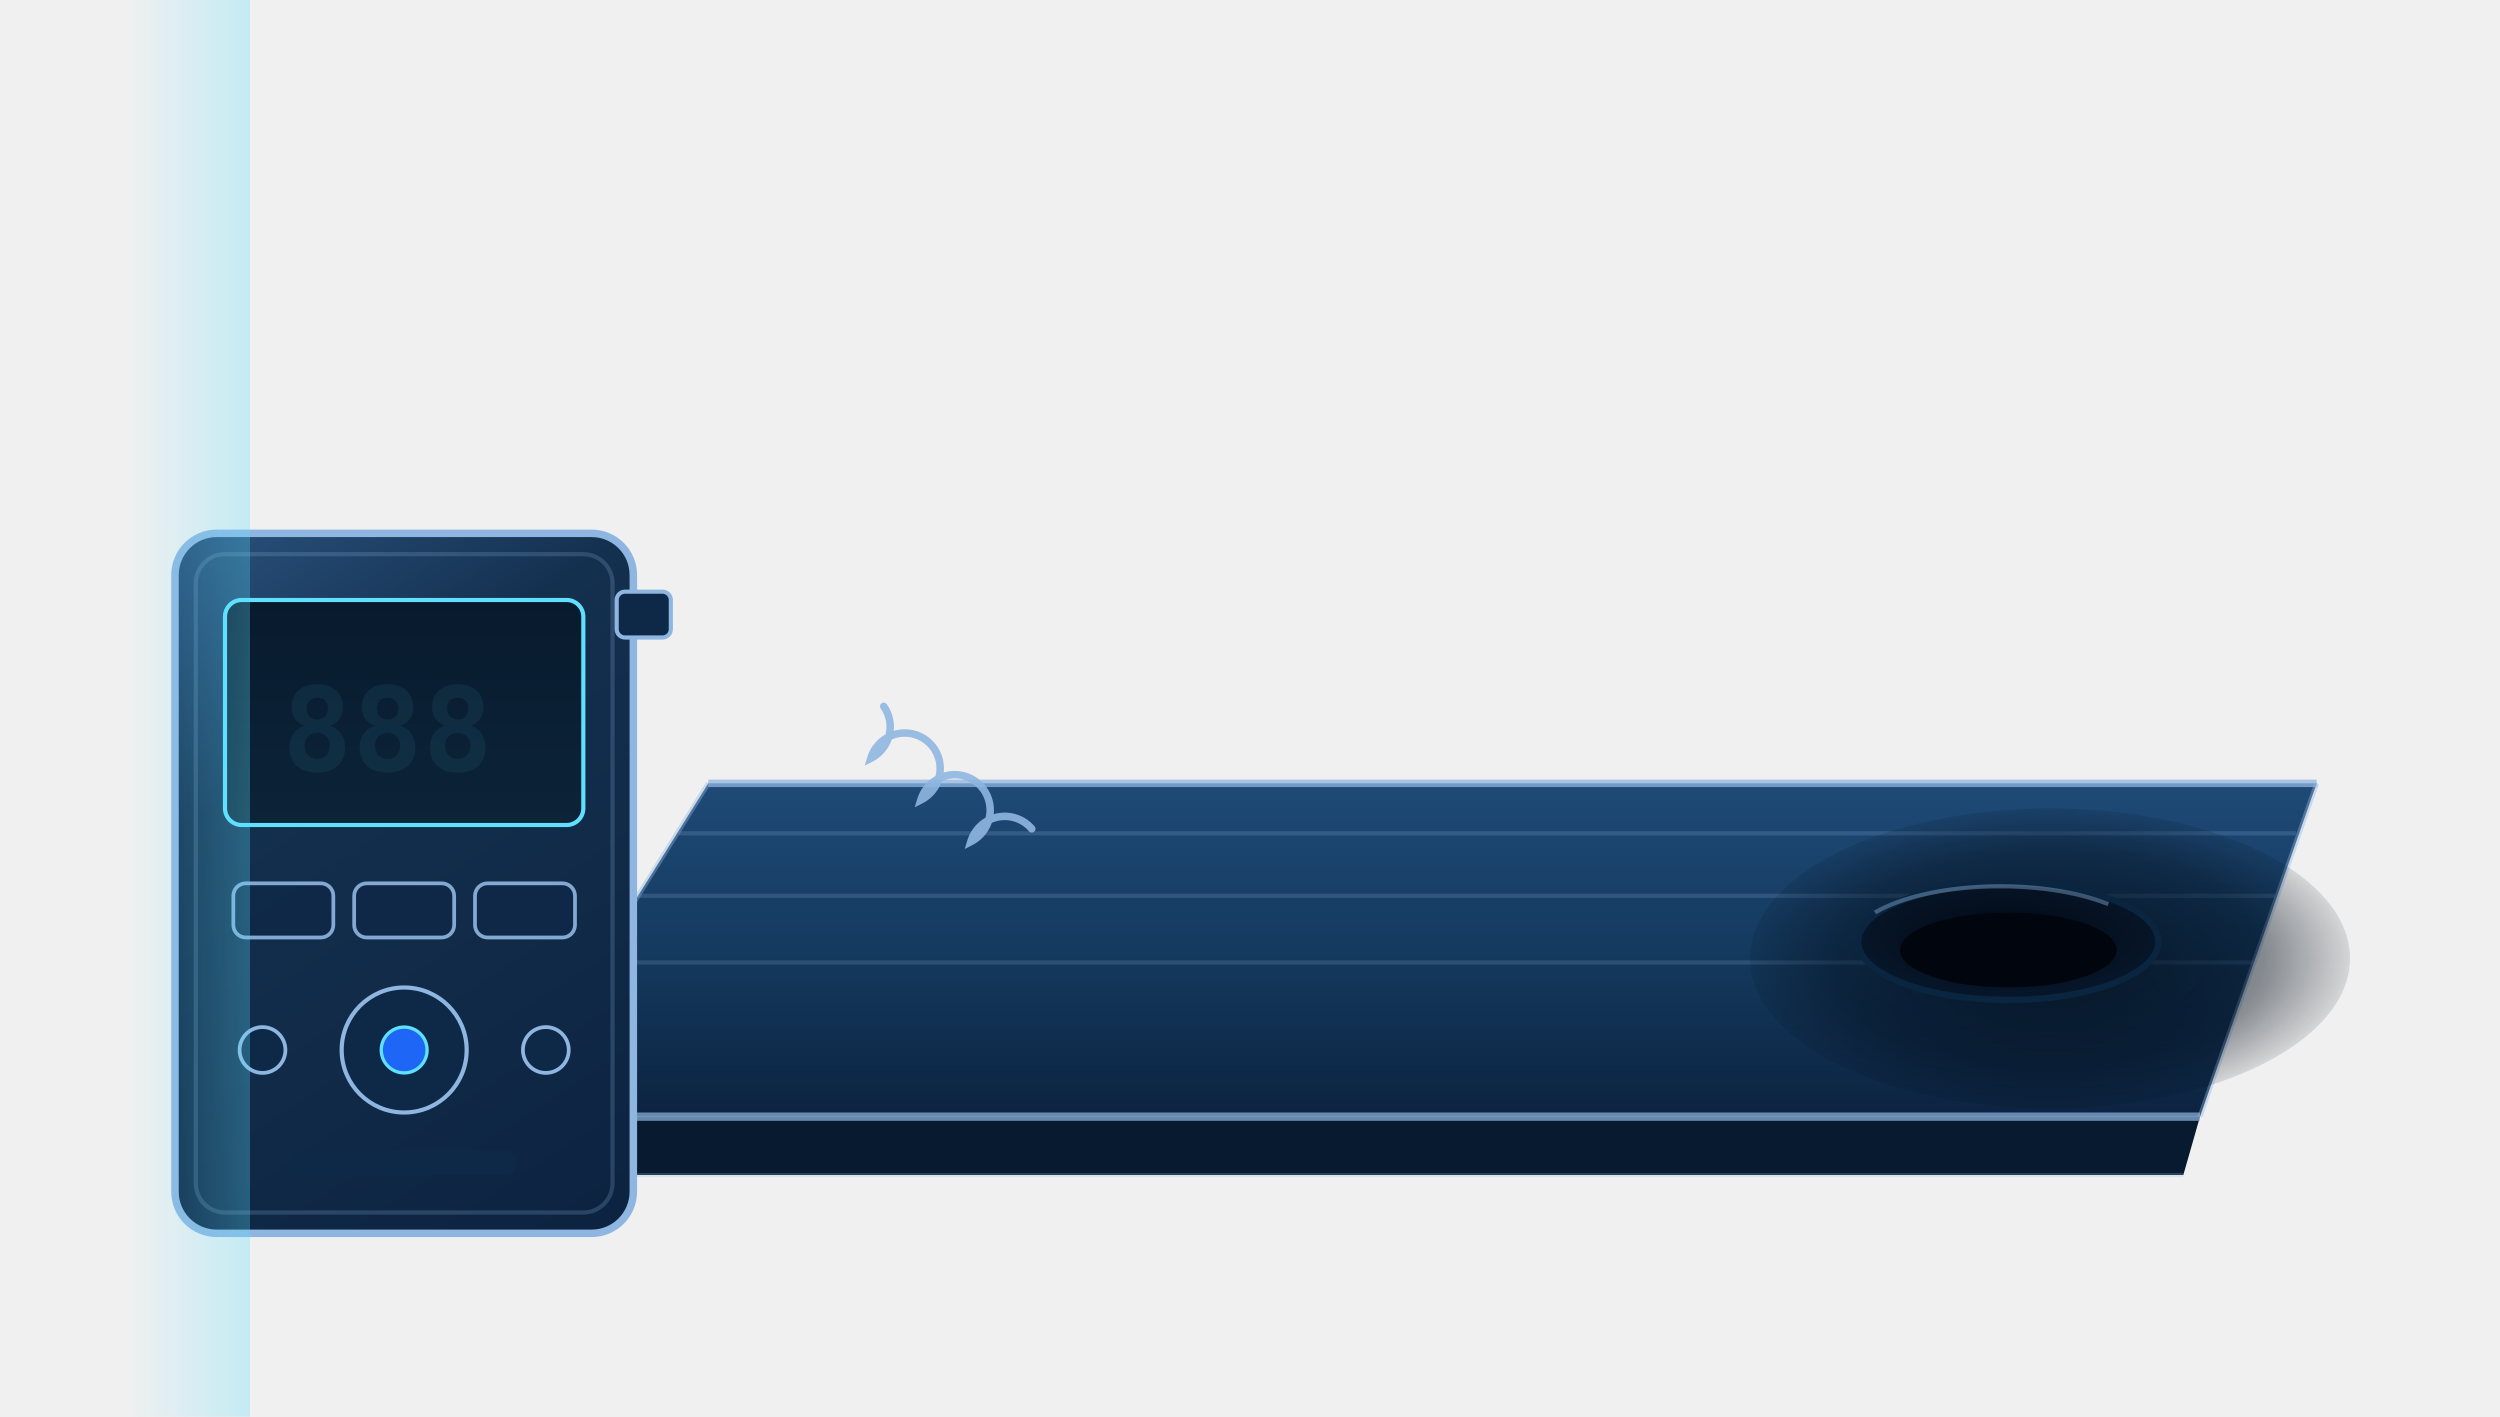
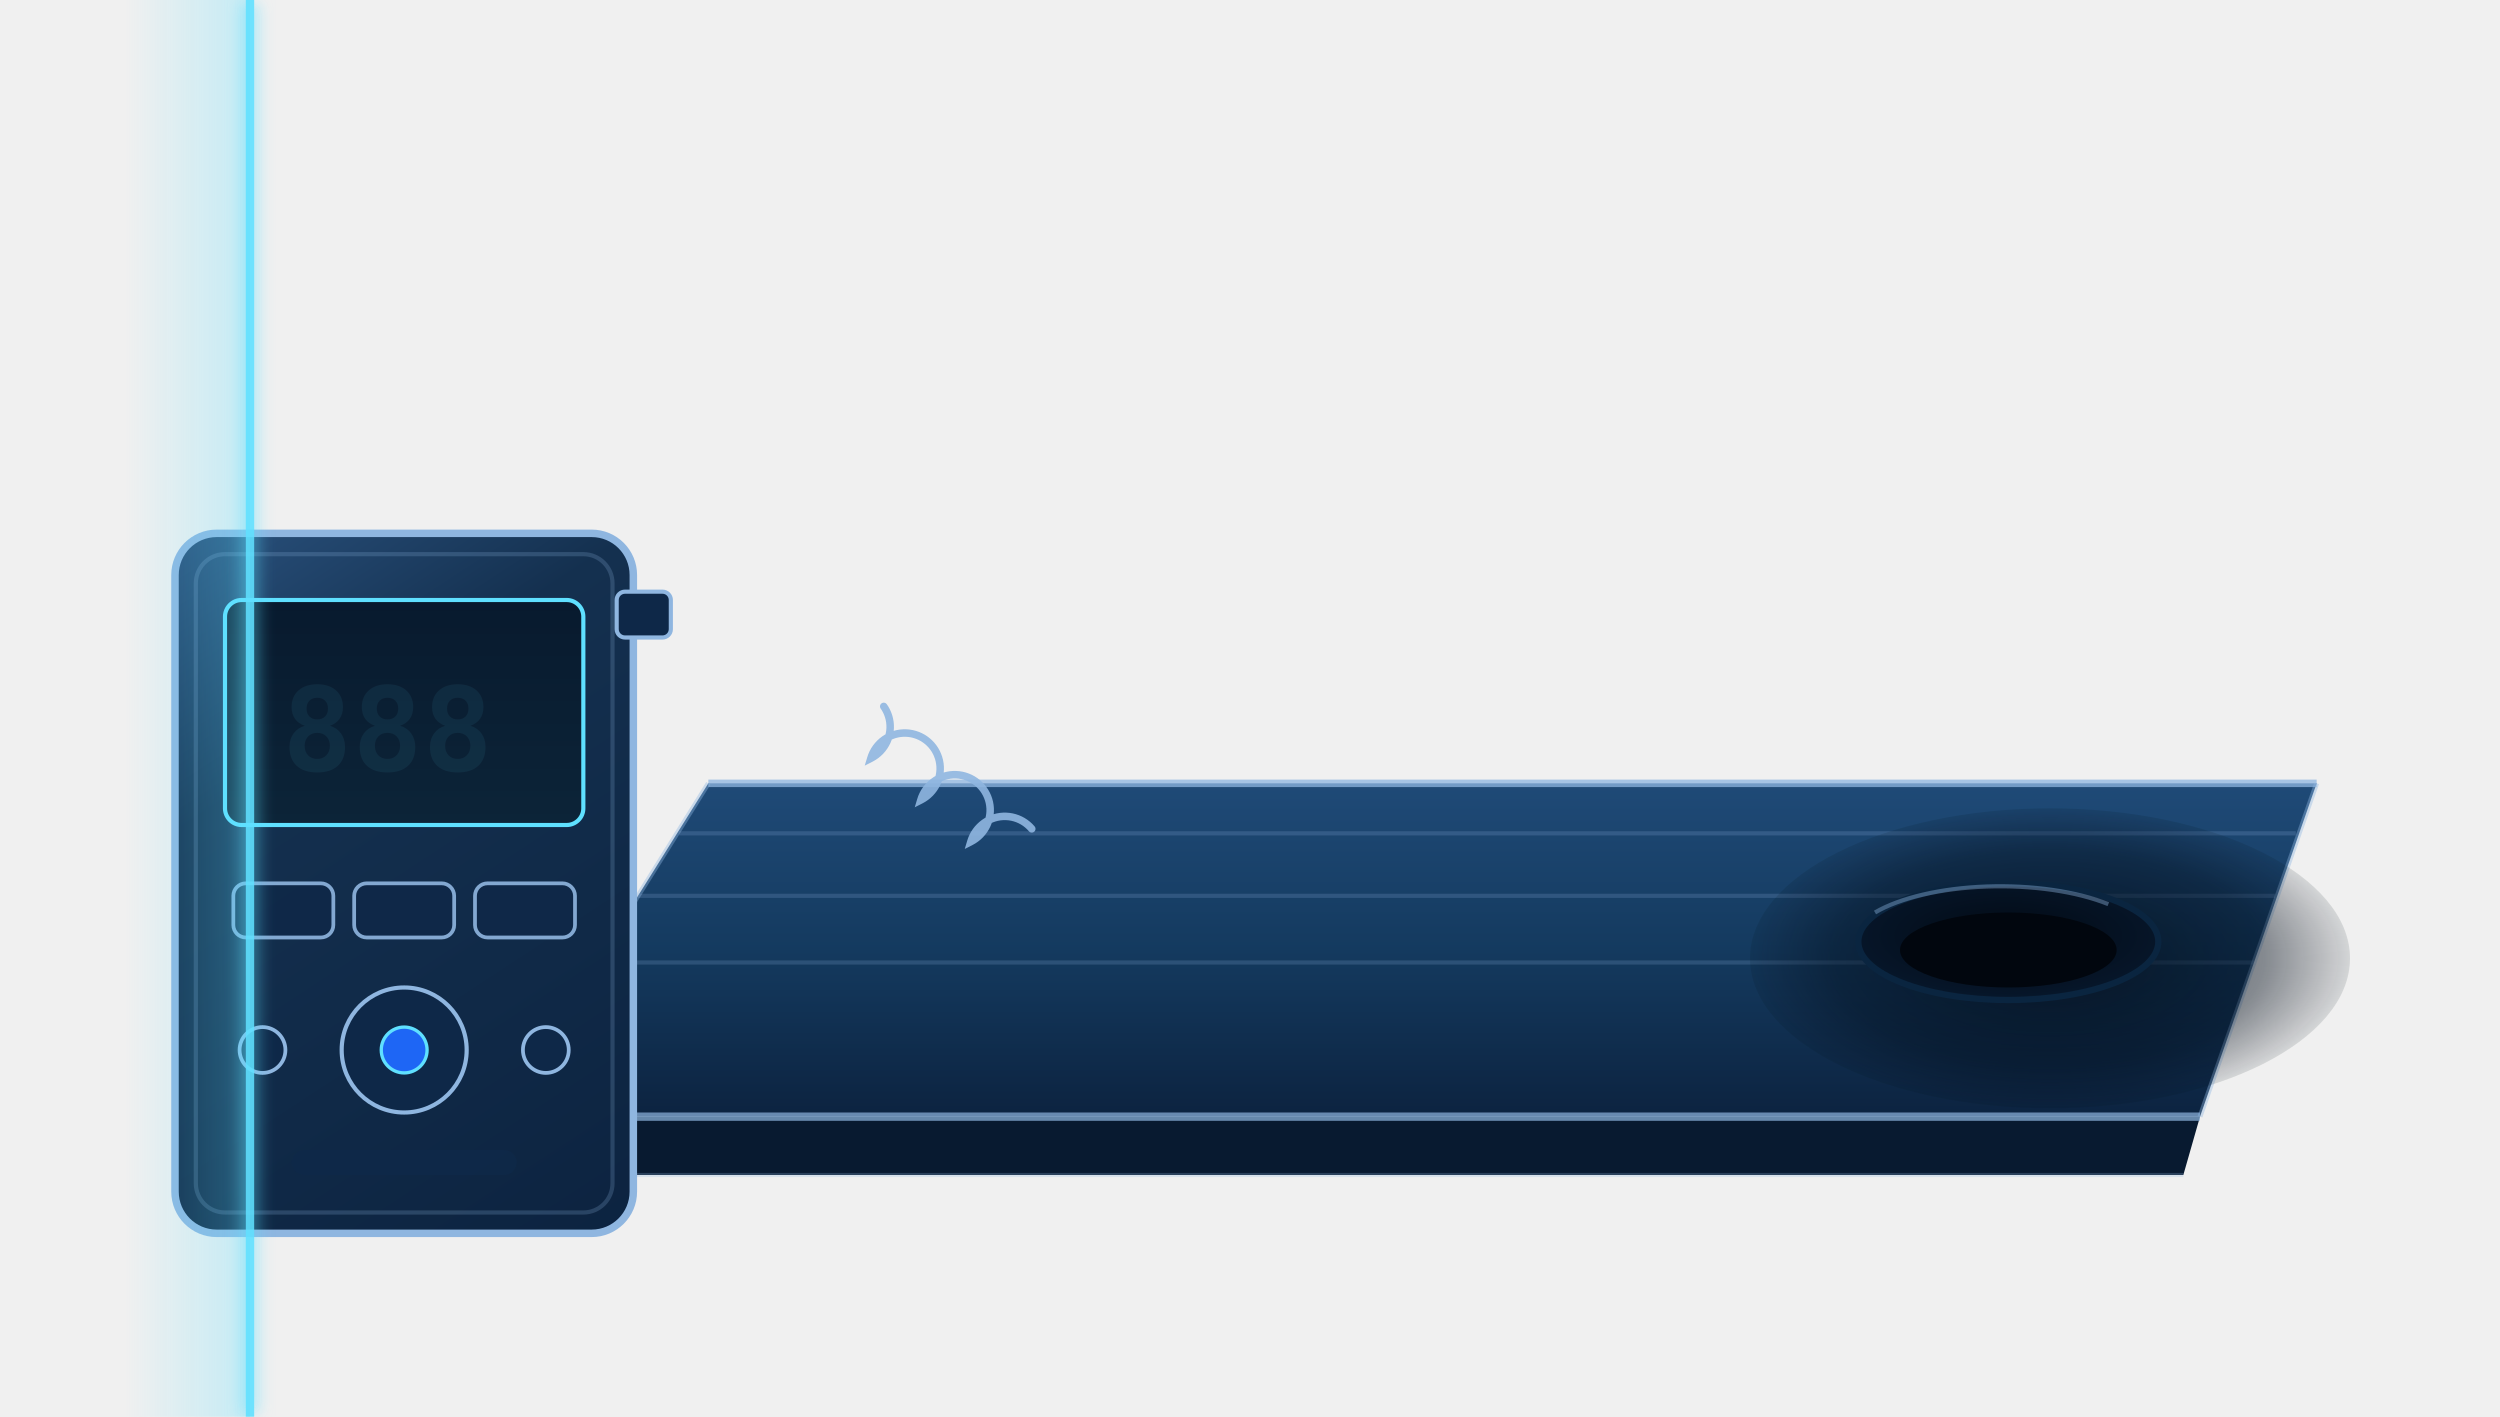
<svg xmlns="http://www.w3.org/2000/svg" viewBox="0 0 600 340" width="100%" height="100%" font-family="JetBrains Mono, monospace">
  <defs>
-     <filter id="lmglowC" x="-60%" y="-60%" width="220%" height="220%">
+     <filter id="lmglowC" filterUnits="userSpaceOnUse" x="-58" y="-58" width="116" height="456">
      <feGaussianBlur in="SourceGraphic" stdDeviation="2.2" result="b" />
      <feMerge>
        <feMergeNode in="b" />
        <feMergeNode in="SourceGraphic" />
      </feMerge>
    </filter>
-     <filter id="lmglowR" x="-80%" y="-80%" width="260%" height="260%">
+     <filter id="lmglowR" filterUnits="userSpaceOnUse" x="-52" y="-70" width="631" height="378">
      <feGaussianBlur in="SourceGraphic" stdDeviation="1.8" result="b" />
      <feMerge>
        <feMergeNode in="b" />
        <feMergeNode in="SourceGraphic" />
      </feMerge>
    </filter>
    <linearGradient id="lmsteelBody" x1="42" y1="128" x2="152" y2="296" gradientUnits="userSpaceOnUse">
      <stop offset="0" stop-color="#2a527e" />
      <stop offset=".3" stop-color="#14304f" />
      <stop offset="1" stop-color="#0c2340" />
    </linearGradient>
    <linearGradient id="lmsteelTop" x1="0" y1="188" x2="0" y2="268" gradientUnits="userSpaceOnUse">
      <stop offset="0" stop-color="#1f4a77" />
      <stop offset=".5" stop-color="#143a5f" />
      <stop offset="1" stop-color="#0c2340" />
    </linearGradient>
    <linearGradient id="lmlcdG" x1="0" y1="144" x2="0" y2="198" gradientUnits="userSpaceOnUse">
      <stop offset="0" stop-color="#081a2e" />
      <stop offset="1" stop-color="#0c2438" />
    </linearGradient>
    <radialGradient id="lmdomeG" cx=".42" cy=".28" r=".95">
      <stop offset="0" stop-color="#f7fbff" />
      <stop offset=".55" stop-color="#c5dcf1" />
      <stop offset="1" stop-color="#8fb0d4" />
    </radialGradient>
    <radialGradient id="lmboreGr" cx=".5" cy=".45" r=".7">
      <stop offset="0" stop-color="#020a14" />
      <stop offset=".7" stop-color="#061528" />
      <stop offset="1" stop-color="#0a2138" />
    </radialGradient>
    <radialGradient id="lmvignG" cx=".5" cy=".5" r=".55">
      <stop offset="0" stop-color="#020a14" stop-opacity=".75" />
      <stop offset=".65" stop-color="#030d1a" stop-opacity=".45" />
      <stop offset="1" stop-color="#030d1a" stop-opacity="0" />
    </radialGradient>
    <linearGradient id="lmbeamG" x1="209" y1="77" x2="300" y2="233" gradientUnits="userSpaceOnUse">
      <stop offset="0" stop-color="#bfeaff" stop-opacity=".30" />
      <stop offset=".6" stop-color="#7fd8ff" stop-opacity=".12" />
      <stop offset="1" stop-color="#5fe0ff" stop-opacity=".04" />
    </linearGradient>
    <radialGradient id="lmfootG" cx=".5" cy=".5" r=".5">
      <stop offset="0" stop-color="#dffaff" stop-opacity=".40" />
      <stop offset=".55" stop-color="#9fe6ff" stop-opacity=".16" />
      <stop offset="1" stop-color="#9fe6ff" stop-opacity="0" />
    </radialGradient>
    <linearGradient id="lmbeadG" x1="0" y1="247" x2="0" y2="259" gradientUnits="userSpaceOnUse">
      <stop offset="0" stop-color="#5b9bd4" />
      <stop offset=".45" stop-color="#3a74ab" />
      <stop offset="1" stop-color="#245688" />
    </linearGradient>
    <linearGradient id="lmbeadFade" x1="396" y1="0" x2="440" y2="0" gradientUnits="userSpaceOnUse">
      <stop offset="0" stop-color="#0a1d33" stop-opacity="0" />
      <stop offset="1" stop-color="#0a1d33" stop-opacity=".95" />
    </linearGradient>
    <linearGradient id="lmscanFade" x1="0" y1="0" x2="1" y2="0">
      <stop offset="0" stop-color="#5fe0ff" stop-opacity="0" />
      <stop offset="1" stop-color="#5fe0ff" stop-opacity=".3" />
    </linearGradient>
  </defs>
  <g id="lmPlate">
    <path d="M170 188 L556 188 L528 268 L120 268 Z" fill="url(#lmsteelTop)" />
    <path d="M120 268 L528 268 L524 282 L124 282 Z" fill="#081a30" />
    <g stroke="#8fb6e0" stroke-width="1" opacity=".2">
      <line x1="163" y1="200" x2="551" y2="200" />
      <line x1="153" y1="215" x2="546" y2="215" />
      <line x1="143" y1="231" x2="541" y2="231" />
    </g>
    <path d="M170 188 L556 188" stroke="#8fb6e0" stroke-width="1.8" opacity=".75" fill="none" />
    <path d="M170 188 L120 268 M556 188 L528 268" stroke="#8fb6e0" stroke-width="1.2" opacity=".4" fill="none" />
    <path d="M120 268 L528 268" stroke="#8fb6e0" stroke-width="2" opacity=".7" fill="none" />
    <path d="M124 282 L524 282" stroke="#8fb6e0" stroke-width="1" opacity=".25" fill="none" />
    <ellipse cx="492" cy="230" rx="72" ry="36" fill="url(#lmvignG)" />
    <ellipse cx="482" cy="226" rx="36" ry="14" fill="url(#lmboreGr)" stroke="#0a2540" stroke-width="1.5" />
    <ellipse cx="482" cy="228" rx="26" ry="9" fill="#01060e" />
    <path d="M450 219 A36 14 0 0 1 506 217" fill="none" stroke="#8fb6e0" stroke-width="1" opacity=".4" />
  </g>
  <g id="lmSurface" opacity="0">
    <rect x="136" y="240" width="300" height="7" fill="#2b86ff" opacity=".14" />
    <rect x="136" y="259" width="300" height="7" fill="#2b86ff" opacity=".14" />
    <path d="M136 247 L436 247 L436 259 L136 259 Z" fill="url(#lmbeadG)" />
    <g fill="none" stroke="#bfe2ff" stroke-width="1" opacity=".35">
      <path d="M150 248 q9 5 0 10" />
      <path d="M168 248 q9 5 0 10" />
      <path d="M186 248 q9 5 0 10" />
      <path d="M204 248 q9 5 0 10" />
      <path d="M222 248 q9 5 0 10" />
      <path d="M240 248 q9 5 0 10" />
      <path d="M258 248 q9 5 0 10" />
      <path d="M276 248 q9 5 0 10" />
      <path d="M294 248 q9 5 0 10" />
      <path d="M312 248 q9 5 0 10" />
      <path d="M330 248 q9 5 0 10" />
      <path d="M348 248 q9 5 0 10" />
      <path d="M366 248 q9 5 0 10" />
      <path d="M384 248 q9 5 0 10" />
      <path d="M402 248 q9 5 0 10" />
      <path d="M420 248 q9 5 0 10" />
    </g>
    <path d="M136 247 q40 -2 80 0 t80 0 t80 0 t60 0" fill="none" stroke="#bfe2ff" stroke-width="1.3" opacity=".85" />
    <path d="M136 259 q40 2 80 0 t80 0 t80 0 t60 0" fill="none" stroke="#9fc4e8" stroke-width="1.1" opacity=".5" />
    <path d="M136 250.5 H436" stroke="#7fd8ff" stroke-width="1" opacity=".25" filter="url(#lmglowR)" />
    <rect x="396" y="238" width="44" height="30" fill="url(#lmbeadFade)" />
  </g>
  <g id="lmBody">
    <rect x="42" y="128" width="110" height="168" rx="10" fill="url(#lmsteelBody)" stroke="#8fb6e0" stroke-width="1.8" />
    <rect x="47" y="133" width="100" height="158" rx="7" fill="none" stroke="#8fb6e0" stroke-width="1" opacity=".22" />
    <rect x="148" y="142" width="13" height="11" rx="2" fill="#0e2848" stroke="#8fb6e0" stroke-width="1" />
    <rect x="54" y="144" width="86" height="54" rx="4" fill="url(#lmlcdG)" stroke="#5fe0ff" stroke-width="1" opacity="1" />
    <text x="93" y="185" text-anchor="middle" font-size="28" font-weight="700" fill="#5fe0ff" opacity=".07">888</text>
    <g fill="#0e2848" stroke="#8fb6e0" stroke-width=".9" opacity=".9">
      <rect x="56" y="212" width="24" height="13" rx="3" />
      <rect x="85" y="212" width="24" height="13" rx="3" />
      <rect x="114" y="212" width="24" height="13" rx="3" />
    </g>
    <circle cx="97" cy="252" r="15" fill="#0e2848" stroke="#8fb6e0" stroke-width="1" />
    <circle cx="97" cy="252" r="5.5" fill="#1E66F5" stroke="#5fe0ff" stroke-width=".8" />
    <circle cx="63" cy="252" r="5.5" fill="#0e2848" stroke="#8fb6e0" stroke-width=".9" />
    <circle cx="131" cy="252" r="5.5" fill="#0e2848" stroke="#8fb6e0" stroke-width=".9" />
    <rect x="70" y="276" width="54" height="6" rx="3" fill="#0e2848" opacity=".8" />
  </g>
  <g id="lmReadout" opacity="0">
    <text x="93" y="185" text-anchor="middle" font-size="28" font-weight="700" fill="#aef3ff" filter="url(#lmglowR)">500</text>
    <text x="134" y="193" text-anchor="end" font-size="11" fill="#9fe6ff">lx</text>
  </g>
  <path id="lmCord" d="M161 147 q8 -1 12 5 a8.5 8.5 0 1 1 12 10 a8.5 8.5 0 1 1 12 10 a8.5 8.5 0 1 1 12 10 a8.5 8.5 0 1 1 12 10 a8.5 8.5 0 1 1 12 10 a8.5 8.5 0 1 1 12 10 a8.5 8.5 0 1 1 12 10 q9 5 14 7" fill="none" stroke="#8fb6e0" stroke-width="1.8" stroke-linecap="round" opacity=".9" pathLength="100" stroke-dasharray="100" stroke-dashoffset="100" />
  <g id="lmDome" opacity="0">
    <ellipse cx="302" cy="237" rx="30" ry="8" fill="#03101f" opacity=".55" />
    <path d="M273 230 L273 236 A27 9 0 0 0 327 236 L327 230" fill="#0e2848" stroke="#8fb6e0" stroke-width="1.2" />
    <ellipse cx="300" cy="230" rx="27" ry="9" fill="#1b3e66" stroke="#8fb6e0" stroke-width="1.3" />
    <rect x="265" y="226" width="9" height="7" rx="1.5" fill="#0e2848" stroke="#8fb6e0" stroke-width=".8" />
    <path d="M280 229 A20 15 0 0 1 320 229 Z" fill="url(#lmdomeG)" stroke="#d8ebfc" stroke-width="1.2" />
    <ellipse cx="300" cy="229" rx="20" ry="6.5" fill="#eaf4ff" opacity=".22" />
    <ellipse cx="293" cy="219" rx="6" ry="3.6" fill="#ffffff" opacity=".5" transform="rotate(-18 293 219)" />
  </g>
  <g id="lmLamp" opacity="0">
    <path d="M198 83 L242 233 A58 16 0 0 0 358 233 L220 70 Z" fill="url(#lmbeamG)" />
    <ellipse cx="300" cy="233" rx="58" ry="16" fill="url(#lmfootG)" />
    <ellipse cx="300" cy="233" rx="30" ry="9" fill="#dffaff" opacity=".18" />
    <g transform="translate(205 70) rotate(60)">
      <rect x="-52" y="-8.5" width="44" height="17" rx="4" fill="url(#lmsteelBody)" stroke="#8fb6e0" stroke-width="1.5" />
      <g stroke="#8fb6e0" stroke-width="1" opacity=".4">
        <line x1="-44" y1="-8" x2="-44" y2="8" />
        <line x1="-37" y1="-8" x2="-37" y2="8" />
        <line x1="-30" y1="-8" x2="-30" y2="8" />
        <line x1="-23" y1="-8" x2="-23" y2="8" />
      </g>
      <rect x="-9" y="-10" width="6" height="20" rx="2" fill="#14304f" stroke="#8fb6e0" stroke-width="1.2" />
      <path d="M-3 -11 L8 -15 L8 15 L-3 11 Z" fill="#14304f" stroke="#8fb6e0" stroke-width="1.5" />
      <ellipse cx="8" cy="0" rx="2.4" ry="13" fill="#bfeaff" opacity=".95" filter="url(#lmglowR)" />
    </g>
  </g>
  <g id="lmDist" opacity="0">
    <path d="M209 77 L234 63 M300 222 L325 210" stroke="#9fe6ff" stroke-width="1" stroke-dasharray="2 3" opacity=".4" fill="none" />
    <path d="M238 60 L329 212" stroke="#9fe6ff" stroke-width="1.2" stroke-dasharray="5 4" opacity=".85" fill="none" />
    <path d="M232 64 L244 56 M323 216 L335 208" stroke="#9fe6ff" stroke-width="1.4" opacity=".85" fill="none" />
    <text x="296" y="136" font-size="11" fill="#9fe6ff">WORKING DISTANCE</text>
  </g>
  <g id="lmDarkSpot" opacity="0">
    <ellipse cx="482" cy="226" rx="40" ry="19" fill="#ffc24b" opacity=".05" />
    <g stroke="#ffc24b" stroke-width=".9" opacity=".3">
      <line x1="452" y1="236" x2="470" y2="210" />
      <line x1="468" y1="241" x2="490" y2="209" />
      <line x1="486" y1="241" x2="506" y2="212" />
      <line x1="502" y1="237" x2="516" y2="216" />
    </g>
    <ellipse cx="482" cy="226" rx="40" ry="19" fill="none" stroke="#ffc24b" stroke-width="1.6" stroke-dasharray="6 4" filter="url(#lmglowR)" />
    <path d="M482 176 L482 203" stroke="#ffc24b" stroke-width="1" opacity=".5" fill="none" />
    <text x="482" y="170" text-anchor="middle" font-size="11" fill="#ffc24b">DARKEST SPOT</text>
  </g>
  <circle id="lmPing" cx="300" cy="222" r="6" fill="none" stroke="#5fe0ff" stroke-width="2" opacity="0" filter="url(#lmglowR)" />
  <circle id="lmPingLcd" cx="97" cy="171" r="6" fill="none" stroke="#5fe0ff" stroke-width="2" opacity="0" filter="url(#lmglowR)" />
  <g id="lmscanG" transform="translate(60,0)">
    <rect x="-30" y="0" width="30" height="340" fill="url(#lmscanFade)" />
    <line x1="0" y1="0" x2="0" y2="340" stroke="#5fe0ff" stroke-width="2" filter="url(#lmglowC)" opacity=".9" />
  </g>
</svg>
